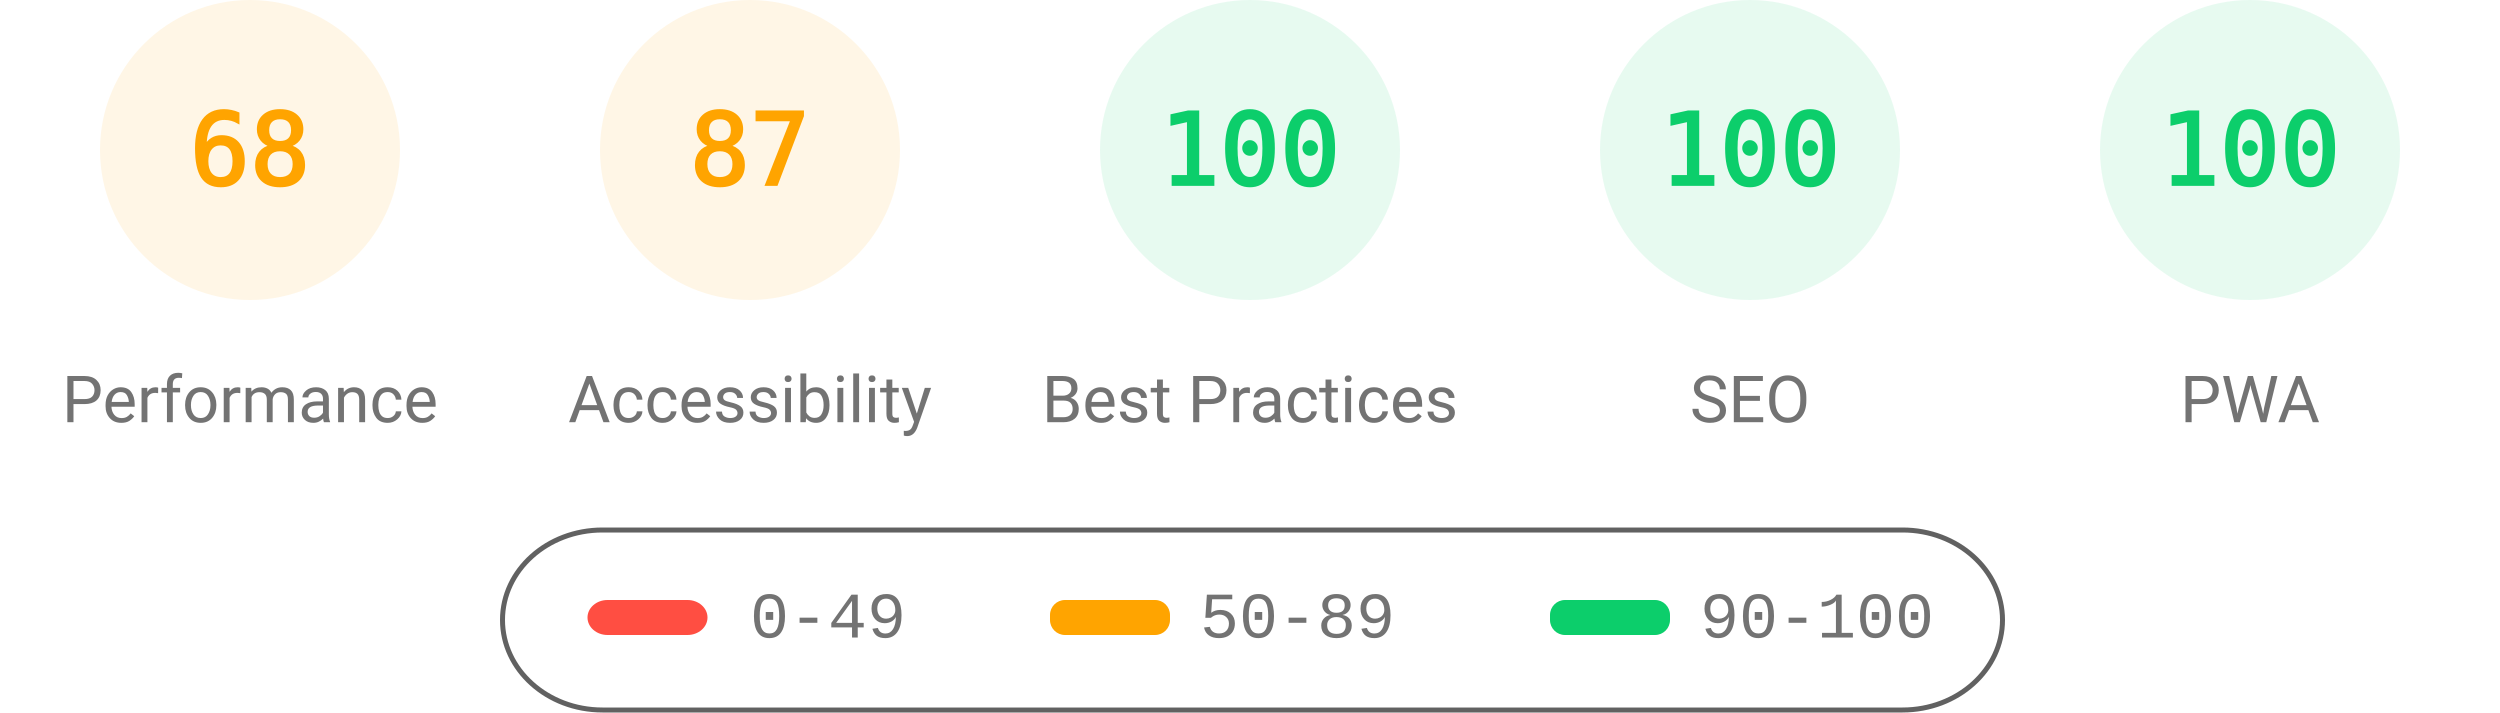
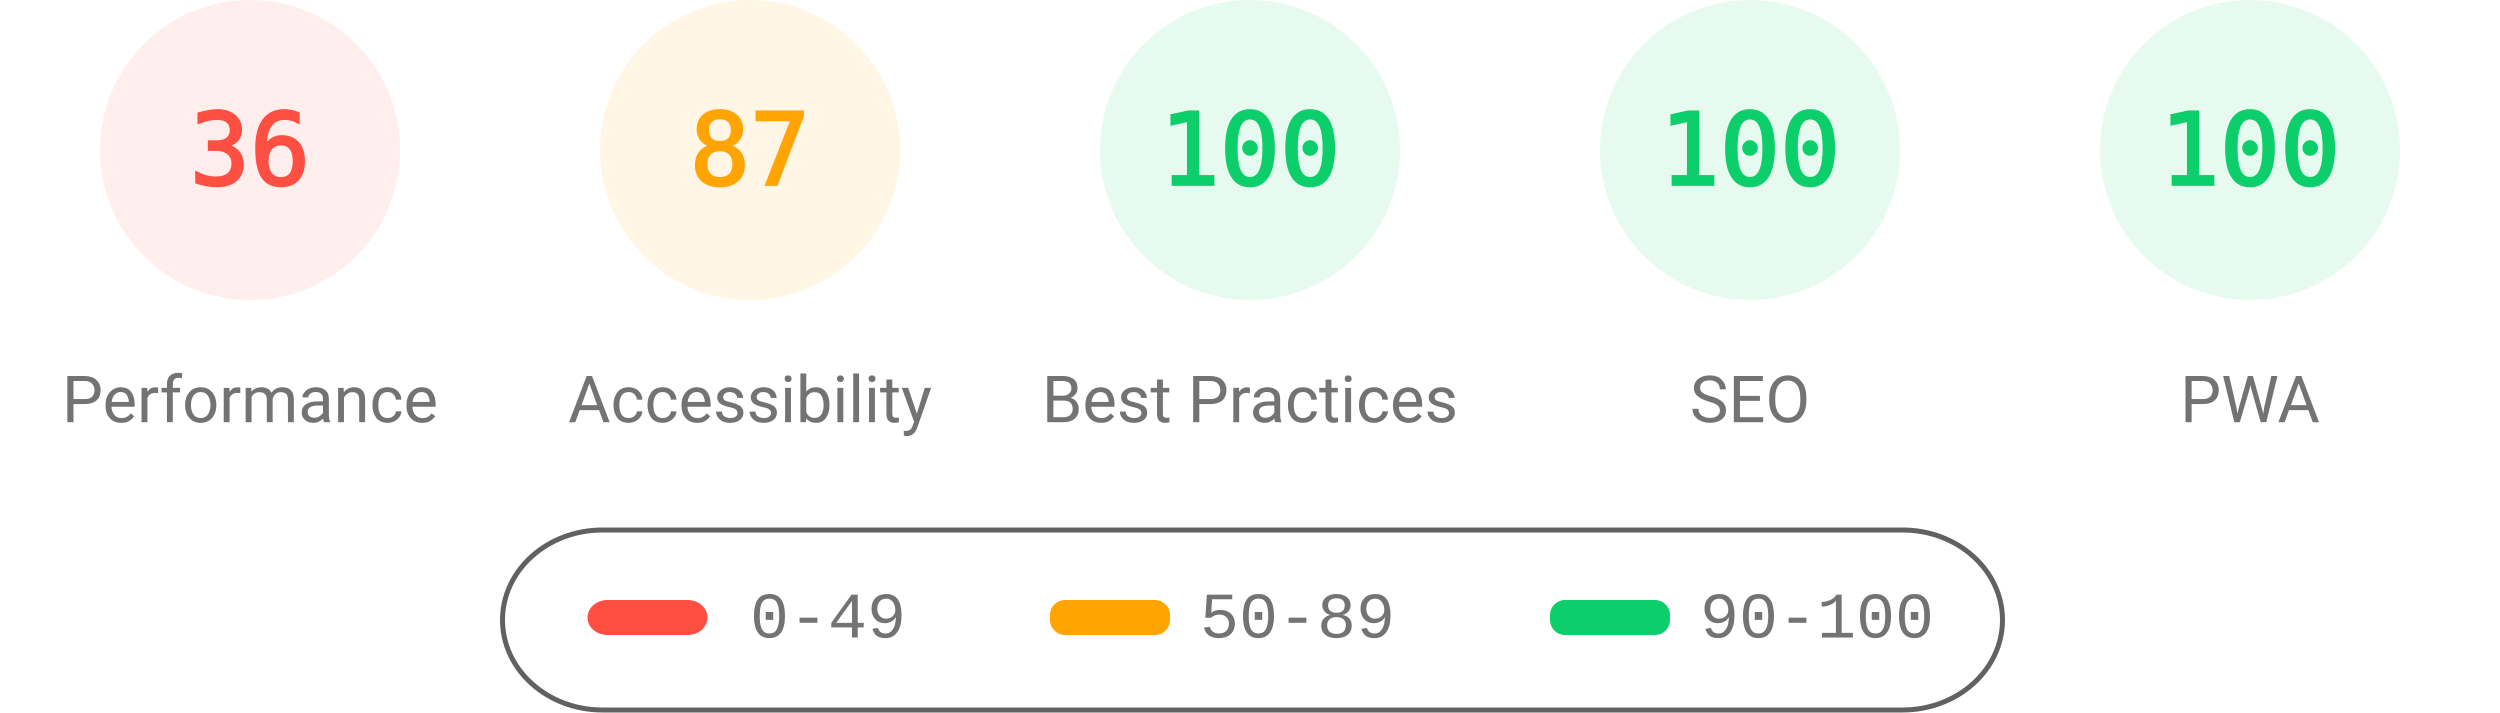
<svg xmlns="http://www.w3.org/2000/svg" fill="none" width="1000" height="285">
  <style>.gauge-base{opacity:.1}.gauge-arc{fill:none;animation-delay:250ms;stroke-linecap:round;transform:rotate(-90deg);transform-origin:100px 60px;animation:load-gauge 1s ease forwards}.guage-text{font-size:40px;font-family:monospace;text-align:center}.guage-red{color:#ff4e42;fill:#ff4e42;stroke:#ff4e42}.guage-orange{color:#ffa400;fill:#ffa400;stroke:#ffa400}.guage-green{color:#0cce6b;fill:#0cce6b;stroke:#0cce6b}.guage-undefined{color:#5c5c5c;fill:#5c5c5c;stroke:#5c5c5c}.guage-title{color:#737373;fill:#737373;stroke:none;font-size:26px;line-height:26px;font-family:Roboto,Halvetica,Arial,sans-serif}@keyframes load-gauge{from{stroke-dasharray:0 352.858}}</style>
-   <svg class="guage-div guage-perf guage-orange" viewBox="0 0 200 200" width="200" height="200">
+   <svg class="guage-div guage-perf guage-red" viewBox="0 0 200 200" width="200" height="200">
    <circle class="gauge-base" r="56" cx="100" cy="60" stroke-width="8" />
-     <circle class="gauge-arc guage-arc-1" r="56" cx="100" cy="60" stroke-width="8" style="stroke-dasharray:239.263,351.858" />
-     <text class="guage-text" x="100" y="60" alignment-baseline="central" dominant-baseline="central" text-anchor="middle">68</text>
+     <circle class="gauge-arc guage-arc-1" r="56" cx="100" cy="60" stroke-width="8" style="stroke-dasharray:126.669,351.858" />
+     <text class="guage-text" x="100" y="60" alignment-baseline="central" dominant-baseline="central" text-anchor="middle">36</text>
    <text class="guage-title" x="100" y="160" alignment-baseline="central" dominant-baseline="central" text-anchor="middle">Performance</text>
  </svg>
  <svg class="guage-div guage-acc guage-orange" viewBox="0 0 200 200" width="200" height="200" x="200">
    <circle class="gauge-base" r="56" cx="100" cy="60" stroke-width="8" />
    <circle class="gauge-arc guage-arc-2" r="56" cx="100" cy="60" stroke-width="8" style="stroke-dasharray:306.116,351.858" />
    <text class="guage-text" x="100" y="60" alignment-baseline="central" dominant-baseline="central" text-anchor="middle">87</text>
    <text class="guage-title" x="100" y="160" alignment-baseline="central" dominant-baseline="central" text-anchor="middle">Accessibility</text>
  </svg>
  <svg class="guage-div guage-best guage-green" viewBox="0 0 200 200" width="200" height="200" x="400">
    <circle class="gauge-base" r="56" cx="100" cy="60" stroke-width="8" />
    <circle class="gauge-arc guage-arc-3" r="56" cx="100" cy="60" stroke-width="8" style="stroke-dasharray:351.858,351.858" />
    <text class="guage-text" x="100" y="60" alignment-baseline="central" dominant-baseline="central" text-anchor="middle">100</text>
    <text class="guage-title" x="100" y="160" alignment-baseline="central" dominant-baseline="central" text-anchor="middle">Best Practices</text>
  </svg>
  <svg class="guage-div guage-seo guage-green" viewBox="0 0 200 200" width="200" height="200" x="600">
    <circle class="gauge-base" r="56" cx="100" cy="60" stroke-width="8" />
    <circle class="gauge-arc guage-arc-4" r="56" cx="100" cy="60" stroke-width="8" style="stroke-dasharray:351.858,351.858" />
    <text class="guage-text" x="100" y="60" alignment-baseline="central" dominant-baseline="central" text-anchor="middle">100</text>
    <text class="guage-title" x="100" y="160" alignment-baseline="central" dominant-baseline="central" text-anchor="middle">SEO</text>
  </svg>
  <svg class="guage-div guage-pwa guage-green" viewBox="0 0 200 200" width="200" height="200" x="800">
    <circle class="gauge-base" r="56" cx="100" cy="60" stroke-width="8" />
    <circle class="gauge-arc guage-arc-4" r="56" cx="100" cy="60" stroke-width="8" style="stroke-dasharray:351.858,351.858" />
    <text class="guage-text" x="100" y="60" alignment-baseline="central" dominant-baseline="central" text-anchor="middle">100</text>
    <text class="guage-title" x="100" y="160" alignment-baseline="central" dominant-baseline="central" text-anchor="middle">PWA</text>
  </svg>
  <svg width="604" height="76" x="200" y="210">
    <path fill="none" id="canvas_background" d="M-1-1h604v80H-1z" />
    <rect fill-opacity="0" stroke="#616161" stroke-width="2" rx="40" id="svg_2" height="72" width="600" y="2" x="1" fill="#000" />
    <rect stroke="#000" rx="8" id="svg_3" height="14" width="48" y="30" x="35" stroke-opacity="null" stroke-width="0" fill="#ff4e42" />
    <rect stroke="#000" rx="6" id="svg_4" height="14" width="48" y="30" x="220" stroke-opacity="null" stroke-width="0" fill="#ffa400" />
    <rect stroke="#000" rx="6" id="svg_5" height="14" width="48" y="30" x="420" stroke-opacity="null" stroke-width="0" fill="#0cce6b" />
    <text xml:space="preserve" text-anchor="start" font-family="'Courier New', Courier, monospace" font-size="26" id="svg_6" y="45" x="100" stroke-opacity="null" stroke-width="0" stroke="#000" fill="#737373">0-49</text>
    <text xml:space="preserve" text-anchor="start" font-family="'Courier New', Courier, monospace" font-size="26" id="svg_7" y="45" x="280" stroke-opacity="null" stroke-width="0" stroke="#000" fill="#737373">50-89</text>
    <text xml:space="preserve" text-anchor="start" font-family="'Courier New', Courier, monospace" font-size="26" id="svg_8" y="45" x="480" stroke-opacity="null" stroke-width="0" stroke="#000" fill="#737373">90-100</text>
  </svg>
</svg>
